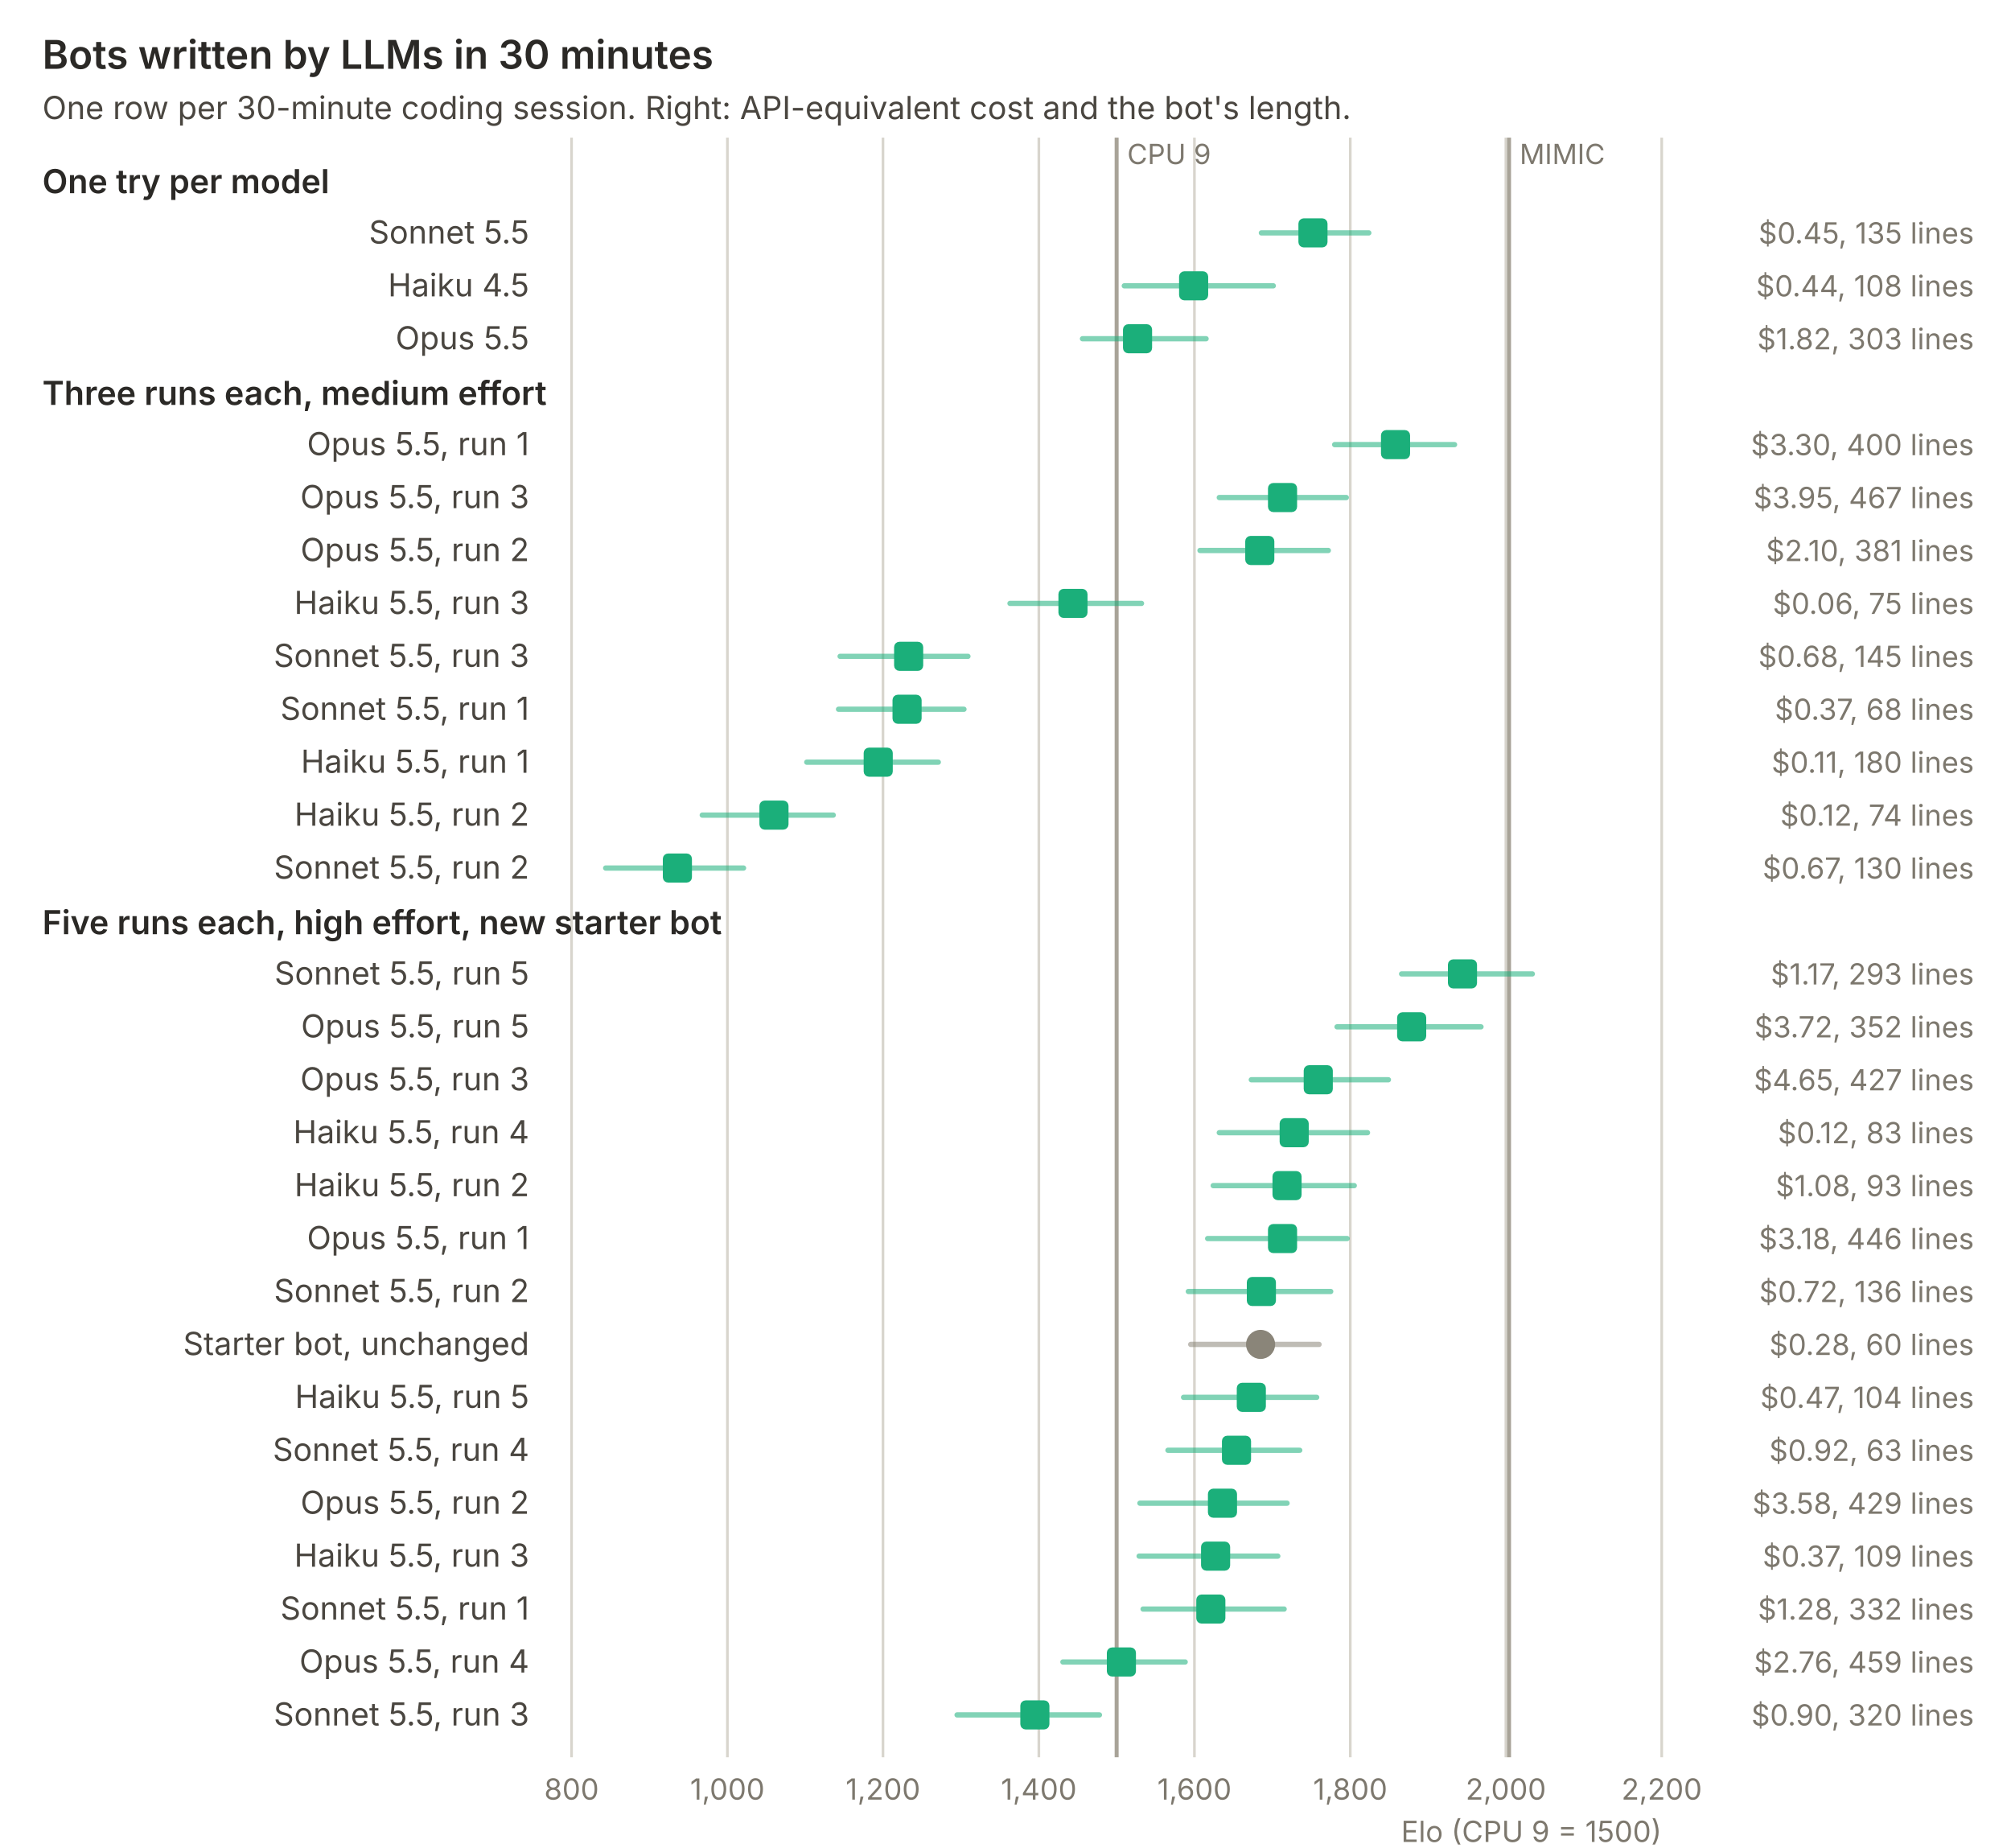
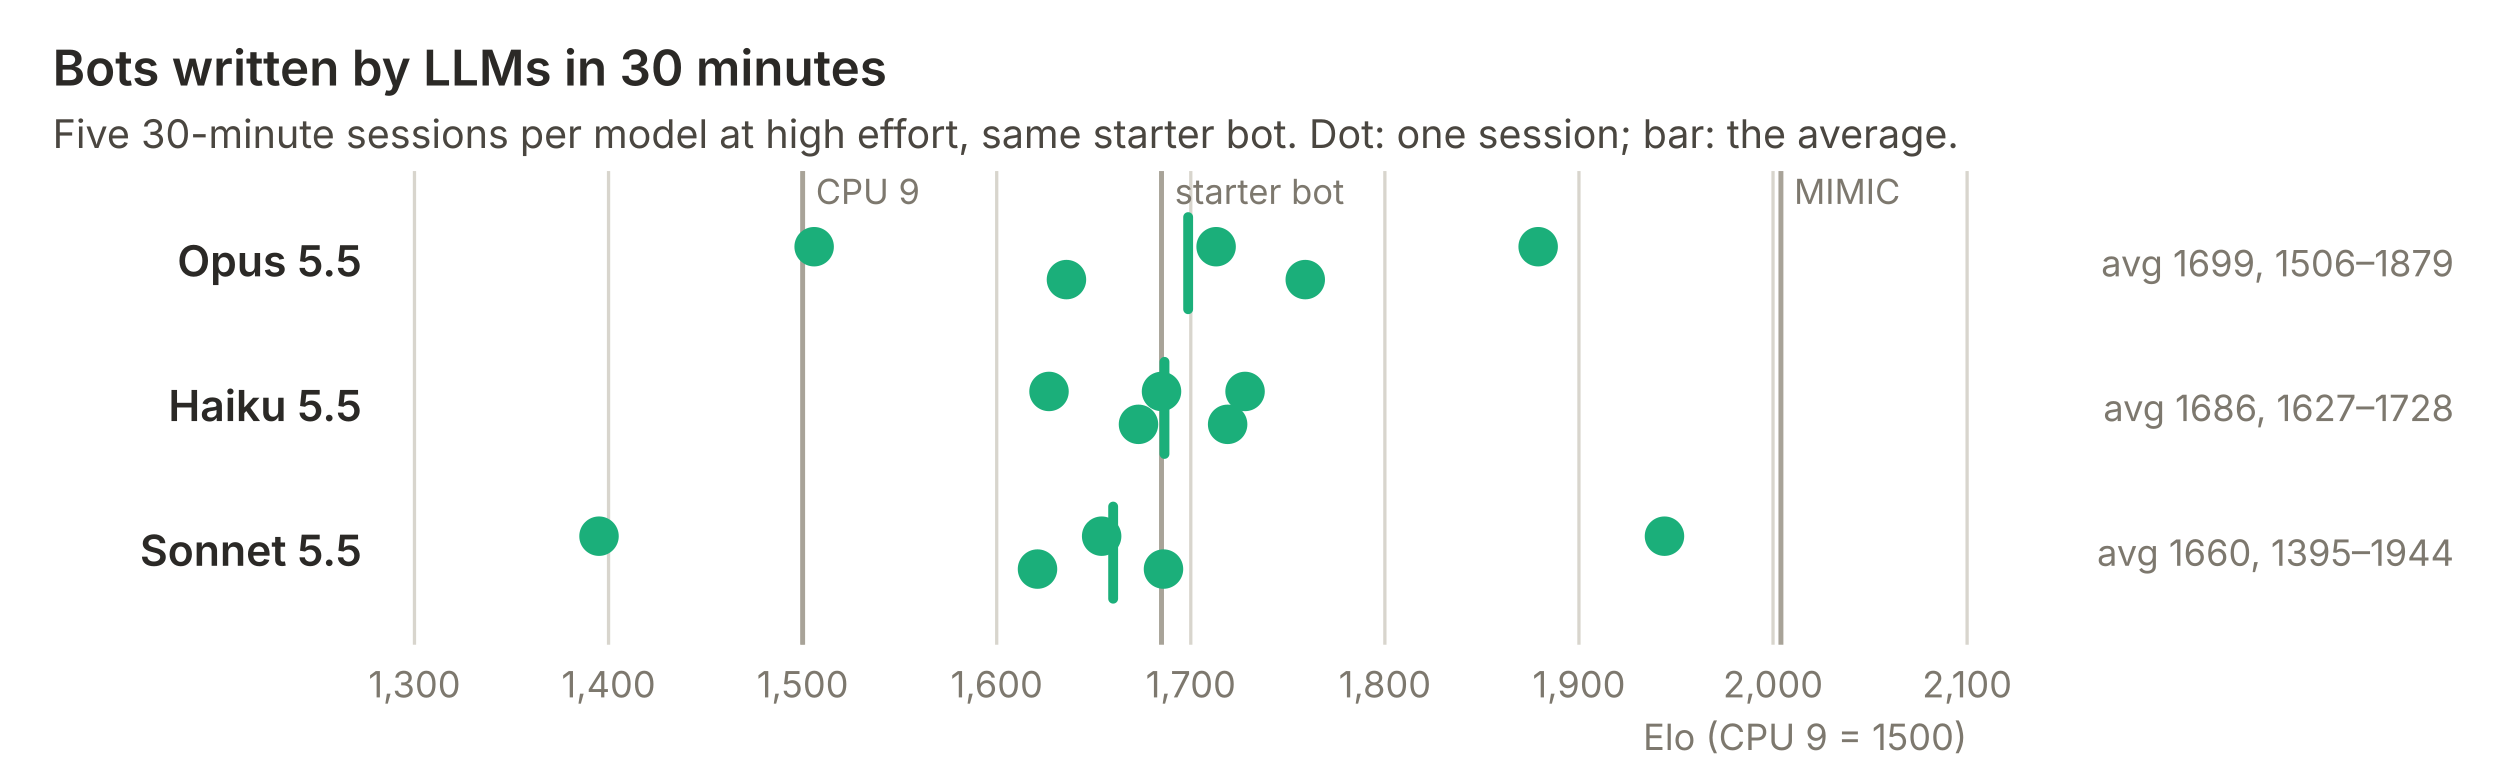
- <svg xmlns="http://www.w3.org/2000/svg" viewBox="0 0 760 698" width="760" height="698" role="img" aria-label="Bots written by LLMs in 30 minutes">
+ <svg xmlns="http://www.w3.org/2000/svg" viewBox="0 0 760 230" width="760" height="230" role="img" aria-label="Bots written by LLMs in 30 minutes">
  <style>text{font-family:Geist, Inter, system-ui, -apple-system, "Segoe UI", sans-serif;font-variant-numeric:tabular-nums}.bg{fill:None}.ring{stroke:#e9e7e1}.t1{fill:#2b2926}.t2{fill:#4a4640}.tm{fill:#7d786e}.grid{stroke:#d8d5cd}.axis{stroke:#a8a398}.band{fill:#6a655c;fill-opacity:.12}.conn{stroke:#bdb8ad}.c-learned{fill:#2a78d6;stroke:#2a78d6}.c-coach{fill:#eb6834;stroke:#eb6834}.c-written{fill:#1baf7a;stroke:#1baf7a}.c-llm{fill:#eda100;stroke:#eda100}.c-jev{fill:#e87ba4;stroke:#e87ba4}.c-ref{fill:#8a8579;stroke:#8a8579}.ci{fill:none;stroke-width:2;stroke-linecap:round}.hollow{fill-opacity:0}</style>
  <text x="16.0" y="26.0" class="t1" font-size="15" text-anchor="start" font-weight="600">Bots written by LLMs in 30 minutes</text>
-   <text x="16.0" y="45.0" class="t2" font-size="12" text-anchor="start">One row per 30-minute coding session. Right: API-equivalent cost and the bot's length.</text>
-   <line x1="216.0" x2="216.0" y1="52" y2="664" class="grid" stroke-width="1" />
-   <text x="216.0" y="680.0" class="tm" font-size="11" text-anchor="middle">800</text>
-   <line x1="274.9" x2="274.9" y1="52" y2="664" class="grid" stroke-width="1" />
-   <text x="274.9" y="680.0" class="tm" font-size="11" text-anchor="middle">1,000</text>
-   <line x1="333.7" x2="333.7" y1="52" y2="664" class="grid" stroke-width="1" />
-   <text x="333.7" y="680.0" class="tm" font-size="11" text-anchor="middle">1,200</text>
-   <line x1="392.6" x2="392.6" y1="52" y2="664" class="grid" stroke-width="1" />
-   <text x="392.6" y="680.0" class="tm" font-size="11" text-anchor="middle">1,400</text>
-   <line x1="451.4" x2="451.4" y1="52" y2="664" class="grid" stroke-width="1" />
-   <text x="451.4" y="680.0" class="tm" font-size="11" text-anchor="middle">1,600</text>
-   <line x1="510.3" x2="510.3" y1="52" y2="664" class="grid" stroke-width="1" />
-   <text x="510.3" y="680.0" class="tm" font-size="11" text-anchor="middle">1,800</text>
-   <line x1="569.1" x2="569.1" y1="52" y2="664" class="grid" stroke-width="1" />
-   <text x="569.1" y="680.0" class="tm" font-size="11" text-anchor="middle">2,000</text>
-   <line x1="628.0" x2="628.0" y1="52" y2="664" class="grid" stroke-width="1" />
-   <text x="628.0" y="680.0" class="tm" font-size="11" text-anchor="middle">2,200</text>
-   <text x="628.0" y="696.0" class="tm" font-size="11" text-anchor="end">Elo (CPU 9 = 1500)</text>
-   <line x1="422.0" x2="422.0" y1="52" y2="664" class="axis" stroke-width="1.5" />
-   <text x="426.0" y="62.0" class="tm" font-size="10.5" text-anchor="start">CPU 9</text>
-   <line x1="570.3" x2="570.3" y1="52" y2="664" class="axis" stroke-width="1.5" />
-   <text x="574.3" y="62.0" class="tm" font-size="10.5" text-anchor="start">MIMIC</text>
-   <text x="16.0" y="73.0" class="t1" font-size="12.5" text-anchor="start" font-weight="600">One try per model</text>
-   <text x="200.0" y="92.0" class="t2" font-size="12" text-anchor="end">Sonnet 5.5</text>
-   <line x1="476.7" x2="517.3" y1="88.0" y2="88.0" class="ci c-written" stroke-opacity=".55" />
-   <rect x="491.7" y="83.5" width="9.0" height="9.0" rx="1" class="c-written ring" stroke-width="2" />
-   <text x="746.0" y="92.0" class="tm" font-size="11" text-anchor="end">$0.45, 135 lines</text>
-   <text x="200.0" y="112.0" class="t2" font-size="12" text-anchor="end">Haiku 4.5</text>
-   <line x1="424.9" x2="481.2" y1="108.0" y2="108.0" class="ci c-written" stroke-opacity=".55" />
-   <rect x="446.6" y="103.5" width="9.0" height="9.0" rx="1" class="c-written ring" stroke-width="2" />
-   <text x="746.0" y="112.0" class="tm" font-size="11" text-anchor="end">$0.44, 108 lines</text>
-   <text x="200.0" y="132.0" class="t2" font-size="12" text-anchor="end">Opus 5.5</text>
-   <line x1="409.1" x2="455.8" y1="128.0" y2="128.0" class="ci c-written" stroke-opacity=".55" />
-   <rect x="425.4" y="123.5" width="9.0" height="9.0" rx="1" class="c-written ring" stroke-width="2" />
-   <text x="746.0" y="132.0" class="tm" font-size="11" text-anchor="end">$1.82, 303 lines</text>
-   <text x="16.0" y="153.0" class="t1" font-size="12.5" text-anchor="start" font-weight="600">Three runs each, medium effort</text>
-   <text x="200.0" y="172.0" class="t2" font-size="12" text-anchor="end">Opus 5.5, run 1</text>
-   <line x1="504.4" x2="549.7" y1="168.0" y2="168.0" class="ci c-written" stroke-opacity=".55" />
-   <rect x="522.9" y="163.5" width="9.0" height="9.0" rx="1" class="c-written ring" stroke-width="2" />
-   <text x="746.0" y="172.0" class="tm" font-size="11" text-anchor="end">$3.30, 400 lines</text>
-   <text x="200.0" y="192.0" class="t2" font-size="12" text-anchor="end">Opus 5.5, run 3</text>
-   <line x1="460.8" x2="508.8" y1="188.0" y2="188.0" class="ci c-written" stroke-opacity=".55" />
-   <rect x="480.2" y="183.5" width="9.0" height="9.0" rx="1" class="c-written ring" stroke-width="2" />
-   <text x="746.0" y="192.0" class="tm" font-size="11" text-anchor="end">$3.95, 467 lines</text>
-   <text x="200.0" y="212.0" class="t2" font-size="12" text-anchor="end">Opus 5.5, run 2</text>
-   <line x1="453.5" x2="502.0" y1="208.0" y2="208.0" class="ci c-written" stroke-opacity=".55" />
-   <rect x="471.6" y="203.5" width="9.0" height="9.0" rx="1" class="c-written ring" stroke-width="2" />
-   <text x="746.0" y="212.0" class="tm" font-size="11" text-anchor="end">$2.10, 381 lines</text>
-   <text x="200.0" y="232.0" class="t2" font-size="12" text-anchor="end">Haiku 5.5, run 3</text>
-   <line x1="381.7" x2="431.4" y1="228.0" y2="228.0" class="ci c-written" stroke-opacity=".55" />
-   <rect x="401.0" y="223.5" width="9.0" height="9.0" rx="1" class="c-written ring" stroke-width="2" />
-   <text x="746.0" y="232.0" class="tm" font-size="11" text-anchor="end">$0.06, 75 lines</text>
-   <text x="200.0" y="252.0" class="t2" font-size="12" text-anchor="end">Sonnet 5.5, run 3</text>
-   <line x1="317.5" x2="365.8" y1="248.0" y2="248.0" class="ci c-written" stroke-opacity=".55" />
-   <rect x="338.9" y="243.5" width="9.0" height="9.0" rx="1" class="c-written ring" stroke-width="2" />
-   <text x="746.0" y="252.0" class="tm" font-size="11" text-anchor="end">$0.68, 145 lines</text>
-   <text x="200.0" y="272.0" class="t2" font-size="12" text-anchor="end">Sonnet 5.5, run 1</text>
-   <line x1="316.9" x2="364.3" y1="268.0" y2="268.0" class="ci c-written" stroke-opacity=".55" />
-   <rect x="338.3" y="263.5" width="9.0" height="9.0" rx="1" class="c-written ring" stroke-width="2" />
-   <text x="746.0" y="272.0" class="tm" font-size="11" text-anchor="end">$0.37, 68 lines</text>
-   <text x="200.0" y="292.0" class="t2" font-size="12" text-anchor="end">Haiku 5.5, run 1</text>
-   <line x1="304.9" x2="354.6" y1="288.0" y2="288.0" class="ci c-written" stroke-opacity=".55" />
-   <rect x="327.4" y="283.5" width="9.0" height="9.0" rx="1" class="c-written ring" stroke-width="2" />
-   <text x="746.0" y="292.0" class="tm" font-size="11" text-anchor="end">$0.11, 180 lines</text>
-   <text x="200.0" y="312.0" class="t2" font-size="12" text-anchor="end">Haiku 5.5, run 2</text>
-   <line x1="265.4" x2="314.9" y1="308.0" y2="308.0" class="ci c-written" stroke-opacity=".55" />
-   <rect x="288.0" y="303.5" width="9.0" height="9.0" rx="1" class="c-written ring" stroke-width="2" />
-   <text x="746.0" y="312.0" class="tm" font-size="11" text-anchor="end">$0.12, 74 lines</text>
-   <text x="200.0" y="332.0" class="t2" font-size="12" text-anchor="end">Sonnet 5.5, run 2</text>
-   <line x1="228.9" x2="281.0" y1="328.0" y2="328.0" class="ci c-written" stroke-opacity=".55" />
-   <rect x="251.5" y="323.5" width="9.0" height="9.0" rx="1" class="c-written ring" stroke-width="2" />
-   <text x="746.0" y="332.0" class="tm" font-size="11" text-anchor="end">$0.67, 130 lines</text>
-   <text x="16.0" y="353.0" class="t1" font-size="12.5" text-anchor="start" font-weight="600">Five runs each, high effort, new starter bot</text>
-   <text x="200.0" y="372.0" class="t2" font-size="12" text-anchor="end">Sonnet 5.5, run 5</text>
-   <line x1="529.7" x2="579.1" y1="368.0" y2="368.0" class="ci c-written" stroke-opacity=".55" />
-   <rect x="548.2" y="363.5" width="9.0" height="9.0" rx="1" class="c-written ring" stroke-width="2" />
-   <text x="746.0" y="372.0" class="tm" font-size="11" text-anchor="end">$1.17, 293 lines</text>
-   <text x="200.0" y="392.0" class="t2" font-size="12" text-anchor="end">Opus 5.5, run 5</text>
-   <line x1="505.3" x2="559.7" y1="388.0" y2="388.0" class="ci c-written" stroke-opacity=".55" />
-   <rect x="529.0" y="383.5" width="9.0" height="9.0" rx="1" class="c-written ring" stroke-width="2" />
-   <text x="746.0" y="392.0" class="tm" font-size="11" text-anchor="end">$3.72, 352 lines</text>
-   <text x="200.0" y="412.0" class="t2" font-size="12" text-anchor="end">Opus 5.5, run 3</text>
-   <line x1="472.9" x2="524.7" y1="408.0" y2="408.0" class="ci c-written" stroke-opacity=".55" />
-   <rect x="493.7" y="403.5" width="9.0" height="9.0" rx="1" class="c-written ring" stroke-width="2" />
-   <text x="746.0" y="412.0" class="tm" font-size="11" text-anchor="end">$4.65, 427 lines</text>
-   <text x="200.0" y="432.0" class="t2" font-size="12" text-anchor="end">Haiku 5.5, run 4</text>
-   <line x1="460.8" x2="516.8" y1="428.0" y2="428.0" class="ci c-written" stroke-opacity=".55" />
-   <rect x="484.6" y="423.5" width="9.0" height="9.0" rx="1" class="c-written ring" stroke-width="2" />
-   <text x="746.0" y="432.0" class="tm" font-size="11" text-anchor="end">$0.12, 83 lines</text>
-   <text x="200.0" y="452.0" class="t2" font-size="12" text-anchor="end">Haiku 5.5, run 2</text>
-   <line x1="458.5" x2="511.8" y1="448.0" y2="448.0" class="ci c-written" stroke-opacity=".55" />
-   <rect x="481.9" y="443.5" width="9.0" height="9.0" rx="1" class="c-written ring" stroke-width="2" />
-   <text x="746.0" y="452.0" class="tm" font-size="11" text-anchor="end">$1.08, 93 lines</text>
-   <text x="200.0" y="472.0" class="t2" font-size="12" text-anchor="end">Opus 5.5, run 1</text>
-   <line x1="456.4" x2="509.1" y1="468.0" y2="468.0" class="ci c-written" stroke-opacity=".55" />
-   <rect x="480.2" y="463.5" width="9.0" height="9.0" rx="1" class="c-written ring" stroke-width="2" />
-   <text x="746.0" y="472.0" class="tm" font-size="11" text-anchor="end">$3.18, 446 lines</text>
-   <text x="200.0" y="492.0" class="t2" font-size="12" text-anchor="end">Sonnet 5.5, run 2</text>
-   <line x1="449.1" x2="502.9" y1="488.0" y2="488.0" class="ci c-written" stroke-opacity=".55" />
-   <rect x="472.2" y="483.5" width="9.0" height="9.0" rx="1" class="c-written ring" stroke-width="2" />
-   <text x="746.0" y="492.0" class="tm" font-size="11" text-anchor="end">$0.72, 136 lines</text>
-   <text x="200.0" y="512.0" class="t2" font-size="12" text-anchor="end">Starter bot, unchanged</text>
-   <line x1="450.0" x2="498.5" y1="508.0" y2="508.0" class="ci c-ref" stroke-opacity=".55" />
-   <circle cx="476.4" cy="508.0" r="4.5" class="c-ref ring" stroke-width="2" />
-   <text x="746.0" y="512.0" class="tm" font-size="11" text-anchor="end">$0.28, 60 lines</text>
-   <text x="200.0" y="532.0" class="t2" font-size="12" text-anchor="end">Haiku 5.5, run 5</text>
-   <line x1="447.3" x2="497.6" y1="528.0" y2="528.0" class="ci c-written" stroke-opacity=".55" />
-   <rect x="468.4" y="523.5" width="9.0" height="9.0" rx="1" class="c-written ring" stroke-width="2" />
-   <text x="746.0" y="532.0" class="tm" font-size="11" text-anchor="end">$0.47, 104 lines</text>
-   <text x="200.0" y="552.0" class="t2" font-size="12" text-anchor="end">Sonnet 5.5, run 4</text>
-   <line x1="441.4" x2="491.2" y1="548.0" y2="548.0" class="ci c-written" stroke-opacity=".55" />
-   <rect x="462.8" y="543.5" width="9.0" height="9.0" rx="1" class="c-written ring" stroke-width="2" />
-   <text x="746.0" y="552.0" class="tm" font-size="11" text-anchor="end">$0.92, 63 lines</text>
-   <text x="200.0" y="572.0" class="t2" font-size="12" text-anchor="end">Opus 5.5, run 2</text>
-   <line x1="430.8" x2="486.4" y1="568.0" y2="568.0" class="ci c-written" stroke-opacity=".55" />
-   <rect x="457.5" y="563.5" width="9.0" height="9.0" rx="1" class="c-written ring" stroke-width="2" />
-   <text x="746.0" y="572.0" class="tm" font-size="11" text-anchor="end">$3.58, 429 lines</text>
-   <text x="200.0" y="592.0" class="t2" font-size="12" text-anchor="end">Haiku 5.5, run 3</text>
-   <line x1="430.5" x2="482.9" y1="588.0" y2="588.0" class="ci c-written" stroke-opacity=".55" />
-   <rect x="454.9" y="583.5" width="9.0" height="9.0" rx="1" class="c-written ring" stroke-width="2" />
-   <text x="746.0" y="592.0" class="tm" font-size="11" text-anchor="end">$0.37, 109 lines</text>
-   <text x="200.0" y="612.0" class="t2" font-size="12" text-anchor="end">Sonnet 5.5, run 1</text>
-   <line x1="432.0" x2="485.3" y1="608.0" y2="608.0" class="ci c-written" stroke-opacity=".55" />
-   <rect x="453.1" y="603.5" width="9.0" height="9.0" rx="1" class="c-written ring" stroke-width="2" />
-   <text x="746.0" y="612.0" class="tm" font-size="11" text-anchor="end">$1.28, 332 lines</text>
-   <text x="200.0" y="632.0" class="t2" font-size="12" text-anchor="end">Opus 5.5, run 4</text>
-   <line x1="401.7" x2="447.9" y1="628.0" y2="628.0" class="ci c-written" stroke-opacity=".55" />
-   <rect x="419.3" y="623.5" width="9.0" height="9.0" rx="1" class="c-written ring" stroke-width="2" />
-   <text x="746.0" y="632.0" class="tm" font-size="11" text-anchor="end">$2.76, 459 lines</text>
-   <text x="200.0" y="652.0" class="t2" font-size="12" text-anchor="end">Sonnet 5.5, run 3</text>
-   <line x1="361.7" x2="415.5" y1="648.0" y2="648.0" class="ci c-written" stroke-opacity=".55" />
-   <rect x="386.6" y="643.5" width="9.0" height="9.0" rx="1" class="c-written ring" stroke-width="2" />
-   <text x="746.0" y="652.0" class="tm" font-size="11" text-anchor="end">$0.90, 320 lines</text>
+   <text x="16.0" y="45.0" class="t2" font-size="12" text-anchor="start">Five 30-minute sessions per model at high effort, same starter bot. Dot: one session; bar: the average.</text>
+   <line x1="126.0" x2="126.0" y1="52" y2="196" class="grid" stroke-width="1" />
+   <text x="126.0" y="212.0" class="tm" font-size="11" text-anchor="middle">1,300</text>
+   <line x1="185.0" x2="185.0" y1="52" y2="196" class="grid" stroke-width="1" />
+   <text x="185.0" y="212.0" class="tm" font-size="11" text-anchor="middle">1,400</text>
+   <line x1="244.0" x2="244.0" y1="52" y2="196" class="grid" stroke-width="1" />
+   <text x="244.0" y="212.0" class="tm" font-size="11" text-anchor="middle">1,500</text>
+   <line x1="303.0" x2="303.0" y1="52" y2="196" class="grid" stroke-width="1" />
+   <text x="303.0" y="212.0" class="tm" font-size="11" text-anchor="middle">1,600</text>
+   <line x1="362.0" x2="362.0" y1="52" y2="196" class="grid" stroke-width="1" />
+   <text x="362.0" y="212.0" class="tm" font-size="11" text-anchor="middle">1,700</text>
+   <line x1="421.0" x2="421.0" y1="52" y2="196" class="grid" stroke-width="1" />
+   <text x="421.0" y="212.0" class="tm" font-size="11" text-anchor="middle">1,800</text>
+   <line x1="480.0" x2="480.0" y1="52" y2="196" class="grid" stroke-width="1" />
+   <text x="480.0" y="212.0" class="tm" font-size="11" text-anchor="middle">1,900</text>
+   <line x1="539.0" x2="539.0" y1="52" y2="196" class="grid" stroke-width="1" />
+   <text x="539.0" y="212.0" class="tm" font-size="11" text-anchor="middle">2,000</text>
+   <line x1="598.0" x2="598.0" y1="52" y2="196" class="grid" stroke-width="1" />
+   <text x="598.0" y="212.0" class="tm" font-size="11" text-anchor="middle">2,100</text>
+   <text x="598.0" y="228.0" class="tm" font-size="11" text-anchor="end">Elo (CPU 9 = 1500)</text>
+   <line x1="244.0" x2="244.0" y1="52" y2="196" class="axis" stroke-width="1.5" />
+   <text x="248.0" y="62.0" class="tm" font-size="10.5" text-anchor="start">CPU 9</text>
+   <line x1="353.1" x2="353.1" y1="52" y2="196" class="axis" stroke-width="1.5" />
+   <text x="357.1" y="62.0" class="tm" font-size="10.5" text-anchor="start">starter bot</text>
+   <line x1="541.4" x2="541.4" y1="52" y2="196" class="axis" stroke-width="1.5" />
+   <text x="545.4" y="62.0" class="tm" font-size="10.5" text-anchor="start">MIMIC</text>
+   <text x="110.0" y="84.0" class="t1" font-size="13" text-anchor="end" font-weight="600">Opus 5.5</text>
+   <circle cx="247.5" cy="75.0" r="5" class="c-written ring" stroke-width="2" />
+   <circle cx="324.2" cy="85.0" r="5" class="c-written ring" stroke-width="2" />
+   <circle cx="369.7" cy="75.0" r="5" class="c-written ring" stroke-width="2" />
+   <circle cx="396.8" cy="85.0" r="5" class="c-written ring" stroke-width="2" />
+   <circle cx="467.6" cy="75.0" r="5" class="c-written ring" stroke-width="2" />
+   <line x1="361.2" x2="361.2" y1="66.0" y2="94.0" class="c-written" stroke-width="3" stroke-linecap="round" />
+   <text x="746.0" y="84.0" class="tm" font-size="11" text-anchor="end">avg 1699, 1506–1879</text>
+   <text x="110.0" y="128.0" class="t1" font-size="13" text-anchor="end" font-weight="600">Haiku 5.5</text>
+   <circle cx="318.9" cy="119.0" r="5" class="c-written ring" stroke-width="2" />
+   <circle cx="346.1" cy="129.0" r="5" class="c-written ring" stroke-width="2" />
+   <circle cx="353.1" cy="119.0" r="5" class="c-written ring" stroke-width="2" />
+   <circle cx="373.2" cy="129.0" r="5" class="c-written ring" stroke-width="2" />
+   <circle cx="378.5" cy="119.0" r="5" class="c-written ring" stroke-width="2" />
+   <line x1="354.0" x2="354.0" y1="110.0" y2="138.0" class="c-written" stroke-width="3" stroke-linecap="round" />
+   <text x="746.0" y="128.0" class="tm" font-size="11" text-anchor="end">avg 1686, 1627–1728</text>
+   <text x="110.0" y="172.0" class="t1" font-size="13" text-anchor="end" font-weight="600">Sonnet 5.5</text>
+   <circle cx="182.1" cy="163.0" r="5" class="c-written ring" stroke-width="2" />
+   <circle cx="315.4" cy="173.0" r="5" class="c-written ring" stroke-width="2" />
+   <circle cx="334.9" cy="163.0" r="5" class="c-written ring" stroke-width="2" />
+   <circle cx="353.7" cy="173.0" r="5" class="c-written ring" stroke-width="2" />
+   <circle cx="506.0" cy="163.0" r="5" class="c-written ring" stroke-width="2" />
+   <line x1="338.4" x2="338.4" y1="154.0" y2="182.0" class="c-written" stroke-width="3" stroke-linecap="round" />
+   <text x="746.0" y="172.0" class="tm" font-size="11" text-anchor="end">avg 1660, 1395–1944</text>
</svg>
